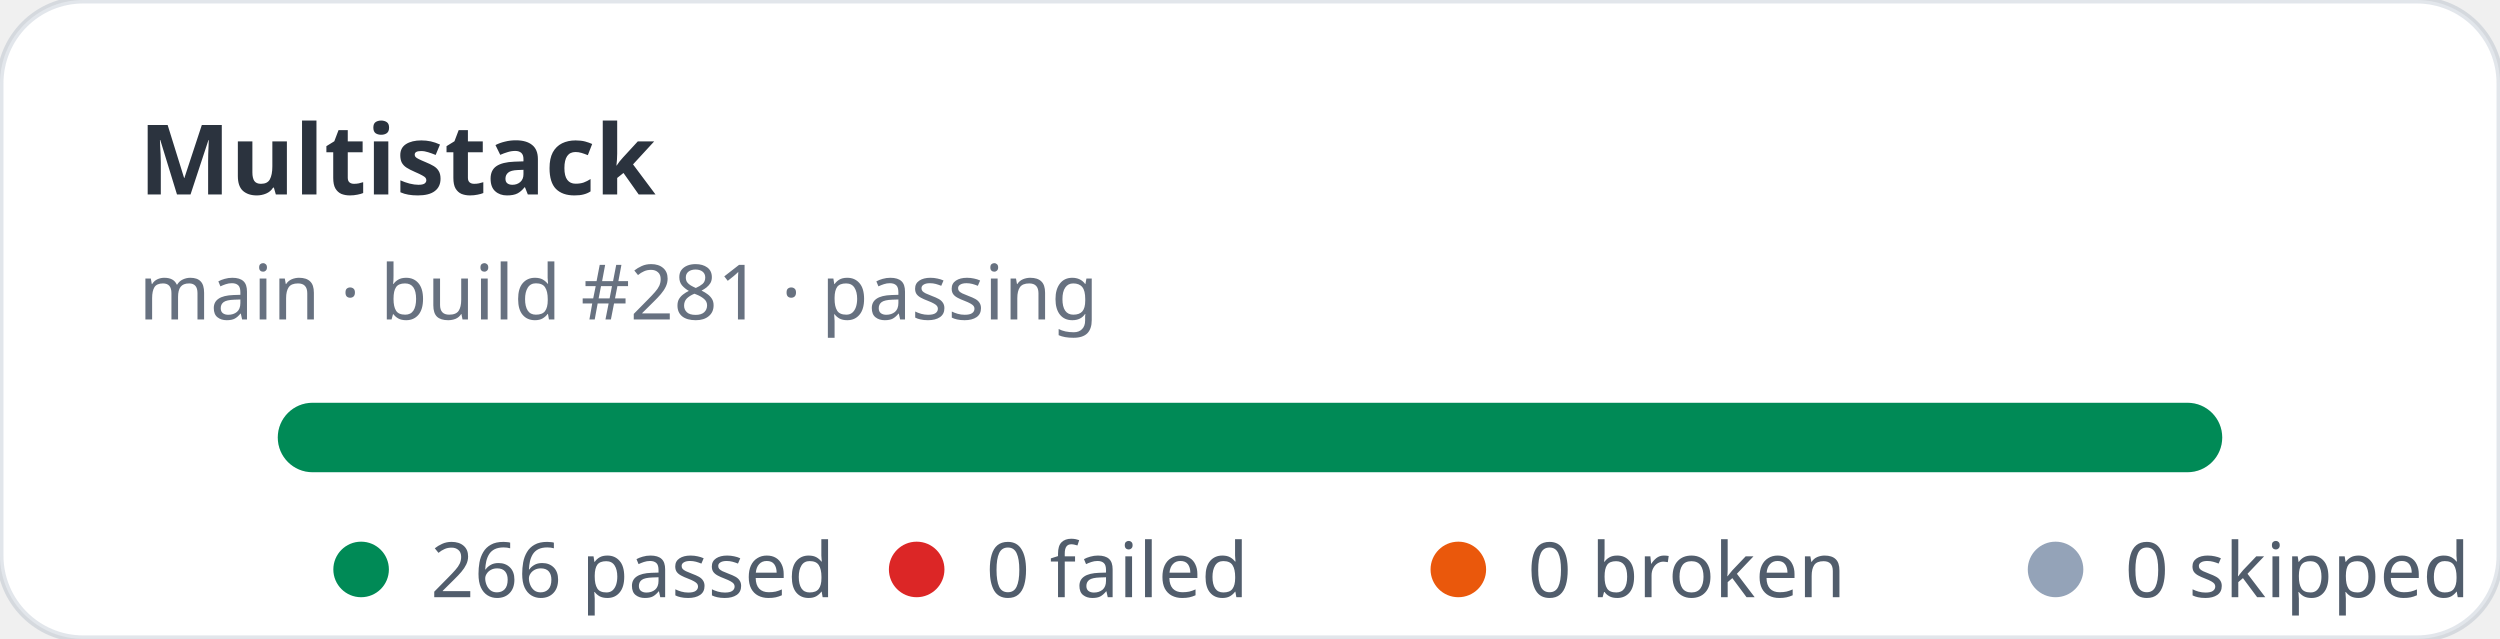
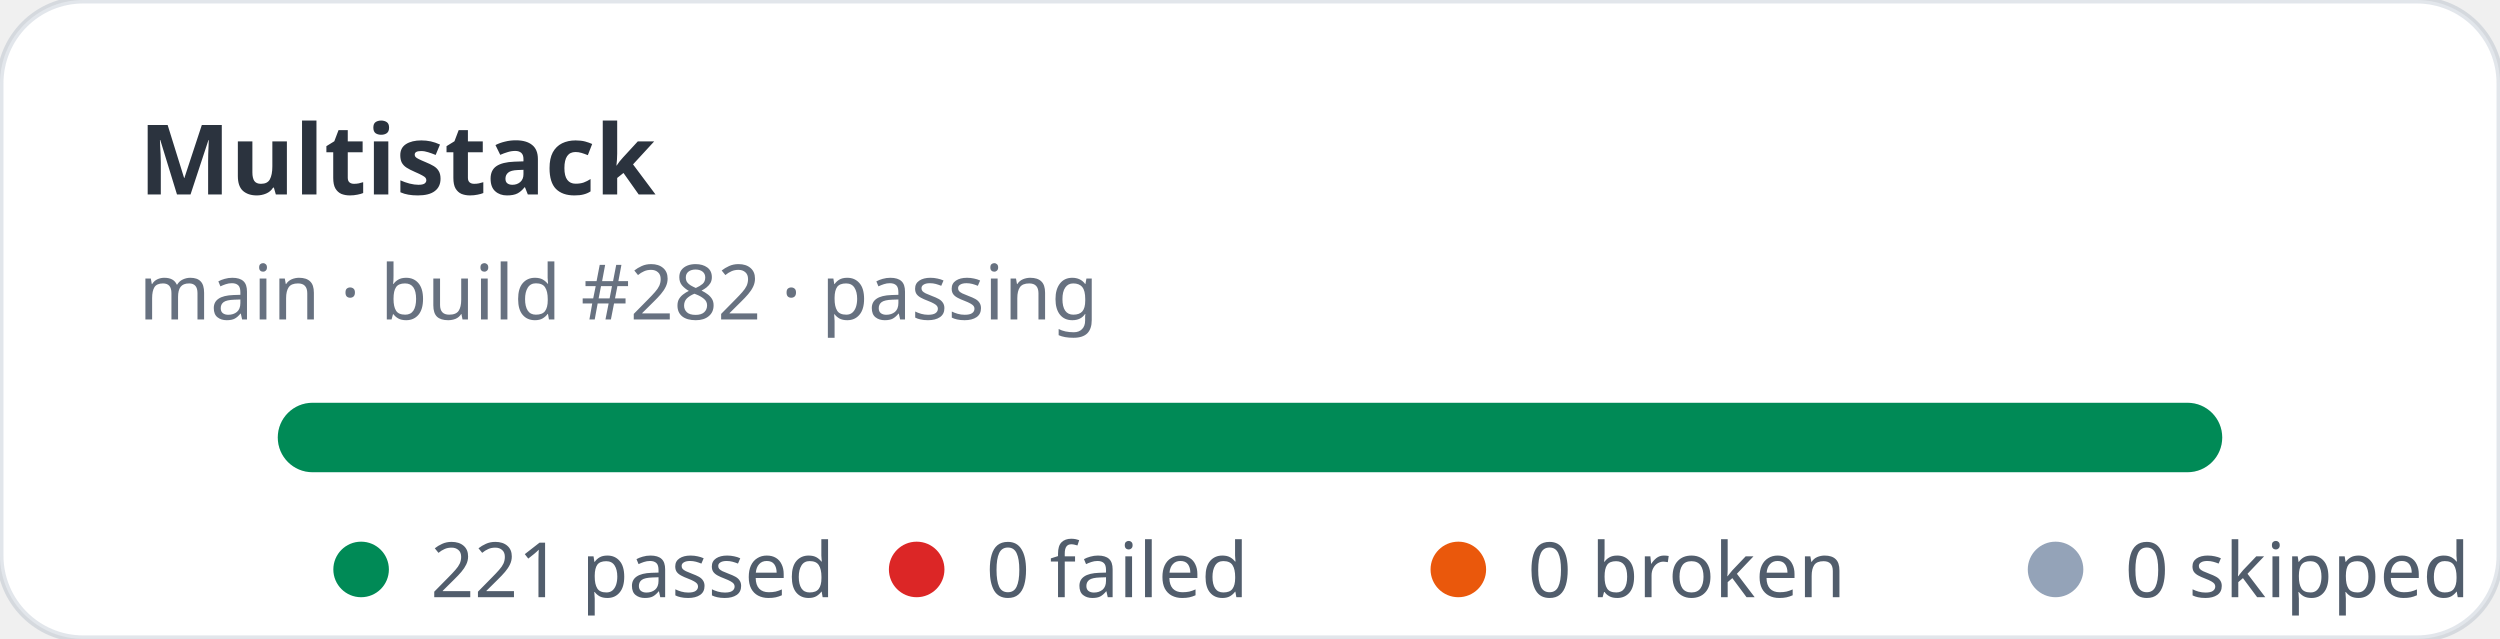
- <svg xmlns="http://www.w3.org/2000/svg" width="360" height="92" viewBox="0 0 360 92" role="img" aria-label="Multistack stats: 266 passed, 0 failed">
+ <svg xmlns="http://www.w3.org/2000/svg" width="360" height="92" viewBox="0 0 360 92" role="img" aria-label="Multistack stats: 221 passed, 0 failed">
  <rect width="360" height="92" rx="12" fill="#ffffff" stroke="rgba(11,48,86,0.12)" />
  <text x="20" y="28" fill="rgba(1,10,24,0.83)" font-family="ui-sans-serif,system-ui,sans-serif" font-size="14" font-weight="700">Multistack</text>
-   <text x="20" y="46" fill="rgba(2,19,44,0.6)" font-family="ui-sans-serif,system-ui,sans-serif" font-size="11">main · build #281 · passing</text>
+   <text x="20" y="46" fill="rgba(2,19,44,0.6)" font-family="ui-sans-serif,system-ui,sans-serif" font-size="11">main · build #282 · passing</text>
  <rect x="40" y="58" width="280" height="10" rx="5" fill="#e2e8f0" />
  <rect x="40" y="58" width="280" height="10" rx="5" fill="#008a56" />
  <g font-family="ui-sans-serif,system-ui,sans-serif" font-size="11" fill="rgba(1,18,40,0.68)">
    <circle cx="52" cy="82" r="4" fill="#008a56" />
-     <text x="62" y="86">266 passed</text>
+     <text x="62" y="86">221 passed</text>
    <circle cx="132" cy="82" r="4" fill="#dc2626" />
    <text x="142" y="86">0 failed</text>
    <circle cx="210" cy="82" r="4" fill="#ea580c" />
    <text x="220" y="86">0 broken</text>
    <circle cx="296" cy="82" r="4" fill="#94a3b8" />
    <text x="306" y="86">0 skipped</text>
  </g>
</svg>
